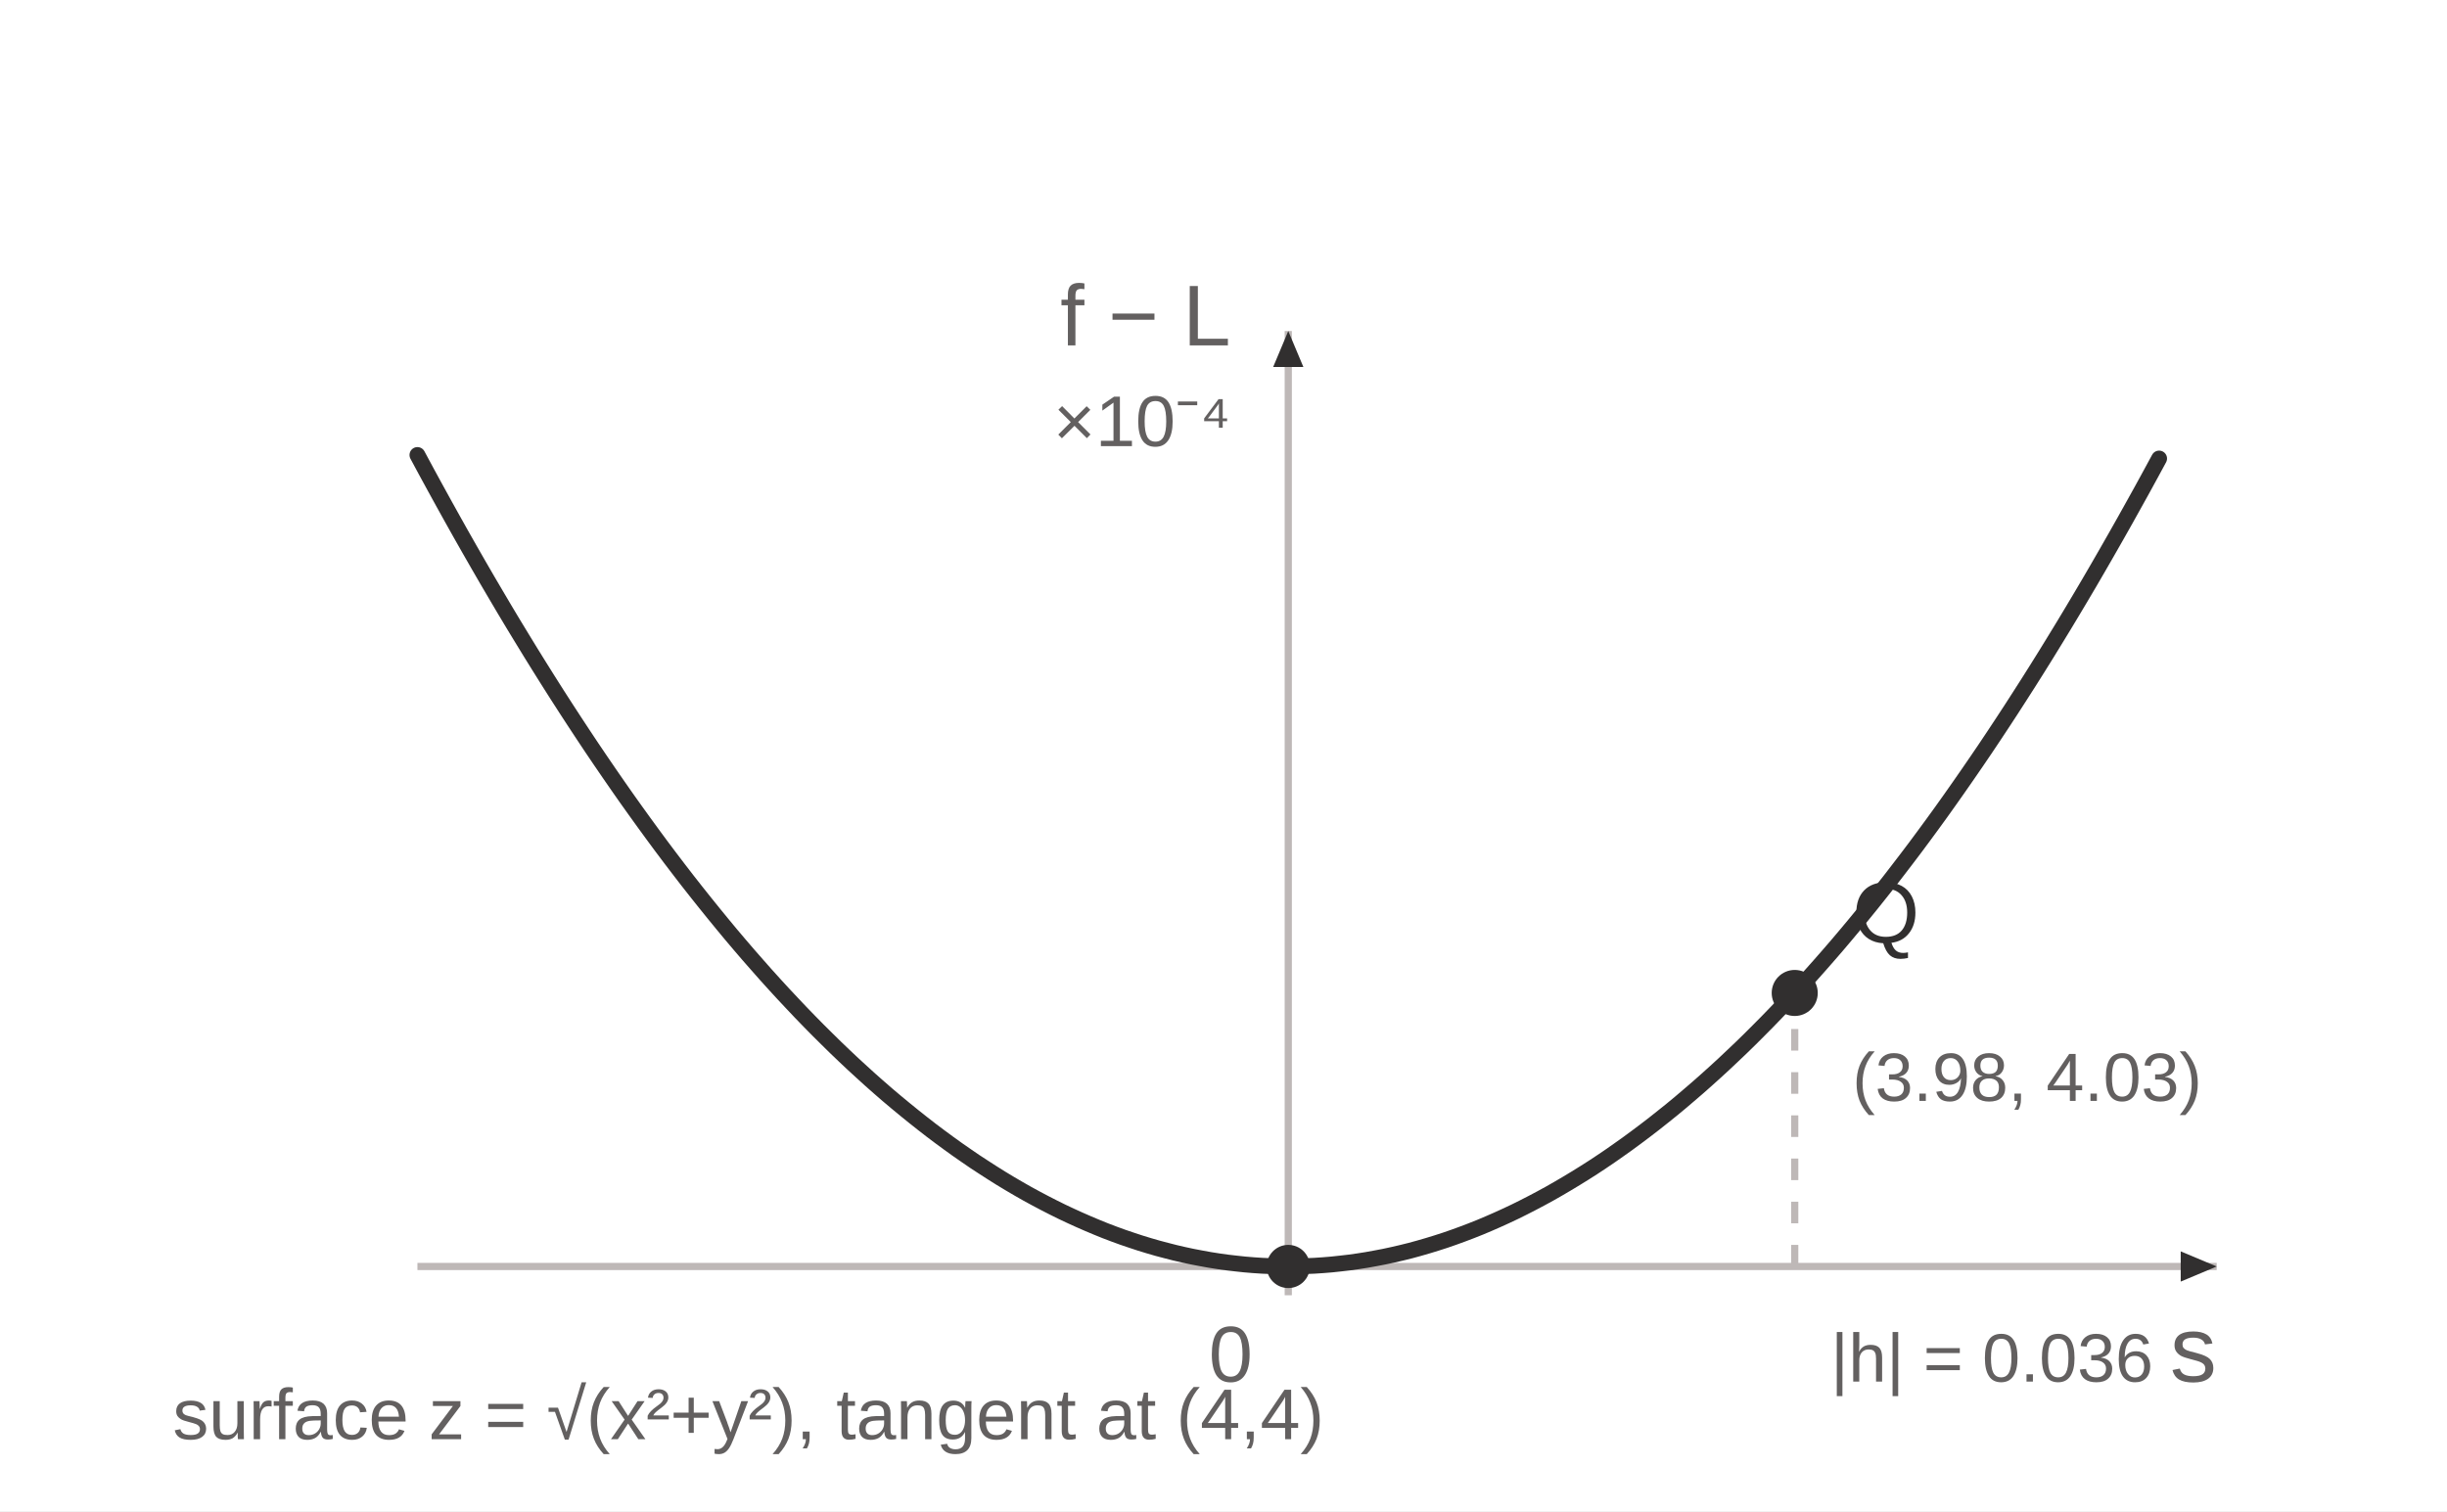
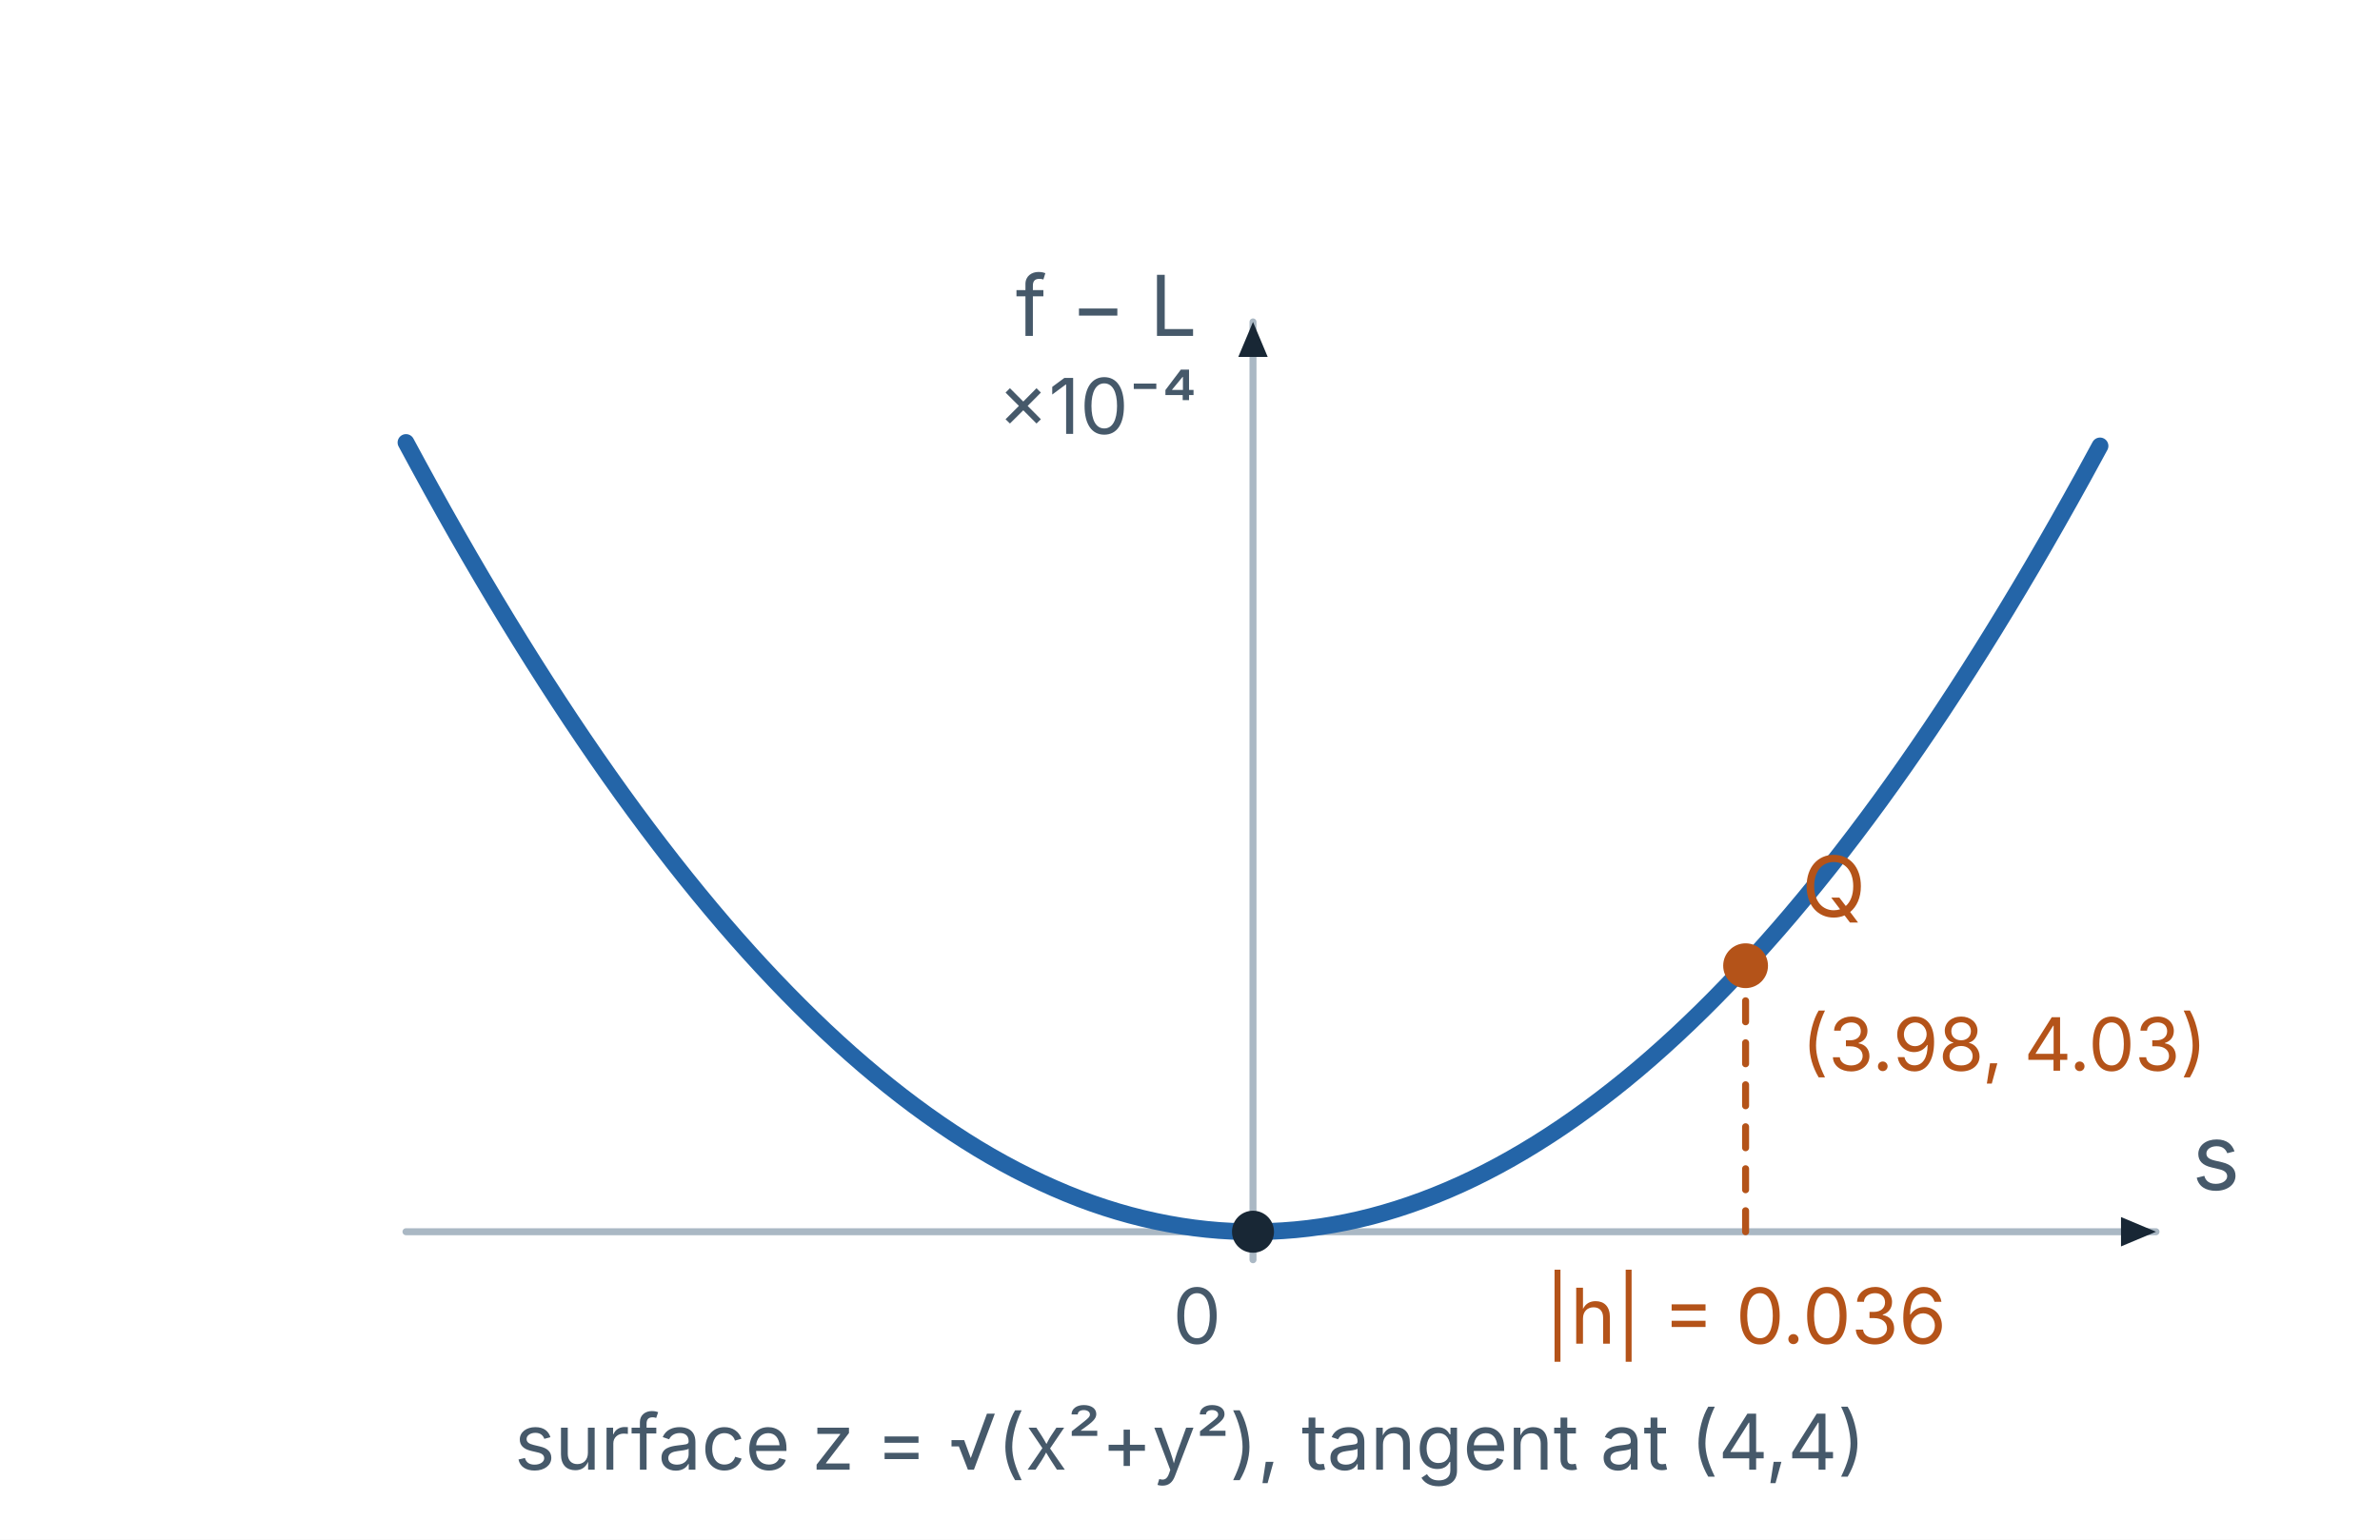
- <svg xmlns="http://www.w3.org/2000/svg" width="340" height="210" viewBox="0 0 340 210" role="img" aria-labelledby="fig-title fig-desc" font-family="Geist, Arial, sans-serif">
-   <rect width="340" height="210" fill="#FFFFFF" />
-   <line x1="58" y1="176" x2="308" y2="176" stroke="#BEB8B7" stroke-width="1" />
-   <line x1="179" y1="180" x2="179" y2="46" stroke="#BEB8B7" stroke-width="1" />
-   <path d="M 308 176 L 303 178.1 L 303 173.9 Z" fill="#312F2F" stroke="none" />
-   <path d="M 179 46 L 181.1 51 L 176.9 51 Z" fill="#312F2F" stroke="none" />
-   <path d="M 58 63.23 L 59.21 65.48 L 60.42 67.7 L 61.63 69.9 L 62.84 72.08 L 64.05 74.24 L 65.26 76.37 L 66.47 78.48 L 67.68 80.57 L 68.89 82.63 L 70.1 84.68 L 71.31 86.7 L 72.52 88.69 L 73.73 90.67 L 74.94 92.62 L 76.15 94.55 L 77.36 96.46 L 78.57 98.34 L 79.78 100.2 L 80.99 102.04 L 82.2 103.86 L 83.41 105.65 L 84.62 107.42 L 85.83 109.17 L 87.04 110.9 L 88.25 112.6 L 89.46 114.28 L 90.67 115.94 L 91.88 117.58 L 93.09 119.19 L 94.3 120.78 L 95.51 122.35 L 96.72 123.89 L 97.93 125.41 L 99.14 126.91 L 100.35 128.39 L 101.56 129.85 L 102.77 131.28 L 103.98 132.69 L 105.19 134.07 L 106.4 135.44 L 107.61 136.78 L 108.82 138.1 L 110.03 139.39 L 111.24 140.67 L 112.45 141.92 L 113.66 143.15 L 114.87 144.35 L 116.08 145.54 L 117.29 146.7 L 118.5 147.84 L 119.71 148.95 L 120.92 150.05 L 122.13 151.12 L 123.34 152.17 L 124.55 153.19 L 125.76 154.19 L 126.97 155.17 L 128.18 156.13 L 129.39 157.07 L 130.6 157.98 L 131.81 158.87 L 133.02 159.74 L 134.23 160.58 L 135.44 161.41 L 136.65 162.2 L 137.86 162.98 L 139.07 163.74 L 140.28 164.47 L 141.49 165.18 L 142.7 165.87 L 143.91 166.53 L 145.12 167.17 L 146.33 167.79 L 147.54 168.39 L 148.75 168.96 L 149.96 169.51 L 151.17 170.04 L 152.38 170.55 L 153.59 171.04 L 154.8 171.5 L 156.01 171.94 L 157.22 172.35 L 158.43 172.75 L 159.64 173.12 L 160.85 173.47 L 162.06 173.79 L 163.27 174.1 L 164.48 174.38 L 165.69 174.64 L 166.9 174.87 L 168.11 175.09 L 169.32 175.28 L 170.53 175.45 L 171.74 175.59 L 172.95 175.72 L 174.16 175.82 L 175.37 175.9 L 176.58 175.95 L 177.79 175.99 L 179 176 L 180.21 175.99 L 181.42 175.95 L 182.63 175.9 L 183.84 175.82 L 185.05 175.72 L 186.26 175.59 L 187.47 175.45 L 188.68 175.28 L 189.89 175.09 L 191.1 174.87 L 192.31 174.64 L 193.52 174.38 L 194.73 174.1 L 195.94 173.8 L 197.15 173.47 L 198.36 173.12 L 199.57 172.75 L 200.78 172.36 L 201.99 171.94 L 203.2 171.5 L 204.41 171.04 L 205.62 170.56 L 206.83 170.05 L 208.04 169.52 L 209.25 168.97 L 210.46 168.4 L 211.67 167.8 L 212.88 167.18 L 214.09 166.54 L 215.3 165.88 L 216.51 165.19 L 217.72 164.48 L 218.93 163.75 L 220.14 163 L 221.35 162.23 L 222.56 161.43 L 223.77 160.61 L 224.98 159.76 L 226.19 158.9 L 227.4 158.01 L 228.61 157.1 L 229.82 156.17 L 231.03 155.21 L 232.24 154.24 L 233.45 153.24 L 234.66 152.21 L 235.87 151.17 L 237.08 150.1 L 238.29 149.01 L 239.5 147.9 L 240.71 146.76 L 241.92 145.61 L 243.13 144.43 L 244.34 143.22 L 245.55 142 L 246.76 140.75 L 247.97 139.48 L 249.18 138.19 L 250.39 136.88 L 251.6 135.54 L 252.81 134.18 L 254.02 132.8 L 255.23 131.4 L 256.44 129.97 L 257.65 128.52 L 258.86 127.05 L 260.07 125.56 L 261.28 124.04 L 262.49 122.51 L 263.7 120.94 L 264.91 119.36 L 266.12 117.76 L 267.33 116.13 L 268.54 114.48 L 269.75 112.81 L 270.96 111.11 L 272.17 109.39 L 273.38 107.65 L 274.59 105.89 L 275.8 104.11 L 277.01 102.3 L 278.22 100.47 L 279.43 98.62 L 280.64 96.74 L 281.85 94.85 L 283.06 92.93 L 284.27 90.99 L 285.48 89.02 L 286.69 87.04 L 287.9 85.03 L 289.11 83 L 290.32 80.95 L 291.53 78.87 L 292.74 76.77 L 293.95 74.65 L 295.16 72.51 L 296.37 70.34 L 297.58 68.16 L 298.79 65.95 L 300 63.72" fill="none" stroke="#312F2F" stroke-width="2.2" stroke-linecap="round" />
-   <line x1="249.37" y1="176" x2="249.37" y2="137.99" stroke="#BEB8B7" stroke-width="1" stroke-dasharray="3 3" />
-   <circle cx="249.37" cy="137.99" r="3.2" fill="#312F2F" />
-   <circle cx="179" cy="176" r="3" fill="#312F2F" />
-   <text x="171" y="192" font-size="11" fill="#636060" text-anchor="middle">0</text>
-   <text x="171" y="48" font-size="12" fill="#636060" text-anchor="end">f − L</text>
-   <text x="171" y="62" font-size="10" fill="#636060" text-anchor="end">×10⁻⁴</text>
-   <text x="308" y="192" font-size="13" fill="#636060" text-anchor="end">s</text>
-   <text x="257.37" y="130.99" font-size="12" fill="#312F2F">Q</text>
-   <text x="257.37" y="152.99" font-size="9.5" fill="#636060">(3.98, 4.03)</text>
-   <text x="254.37" y="192" font-size="9.5" fill="#636060">|h| = 0.036</text>
-   <text x="24" y="200" font-size="10" fill="#636060">surface z = √(x²+y²), tangent at (4,4)</text>
+ <svg xmlns="http://www.w3.org/2000/svg" width="680" height="440" viewBox="0 0 340 220" role="img" aria-labelledby="fig-title fig-desc" font-family="Geist, Inter, Arial, sans-serif" stroke-linejoin="round" stroke-linecap="round" shape-rendering="geometricPrecision" text-rendering="optimizeLegibility">
+   <rect width="340" height="220" fill="#FFFFFF" />
+   <line x1="58" y1="176" x2="308" y2="176" stroke="#AAB8C4" stroke-width="1" />
+   <line x1="179" y1="180" x2="179" y2="46" stroke="#AAB8C4" stroke-width="1" />
+   <path d="M 308 176 L 303 178.1 L 303 173.9 Z" fill="#182735" stroke="none" />
+   <path d="M 179 46 L 181.1 51 L 176.9 51 Z" fill="#182735" stroke="none" />
+   <path d="M 58 63.23 C 60.42 67.73 62.84 72.13 65.26 76.37 C 67.68 80.61 70.1 84.72 72.52 88.69 C 74.94 92.66 77.36 96.5 79.78 100.2 C 82.2 103.9 84.62 107.47 87.04 110.9 C 89.46 114.33 91.88 117.62 94.3 120.78 C 96.72 123.94 99.14 126.96 101.56 129.85 C 103.98 132.74 106.4 135.49 108.82 138.1 C 111.24 140.71 113.66 143.19 116.08 145.54 C 118.5 147.89 120.92 150.1 123.34 152.17 C 125.76 154.24 128.18 156.18 130.6 157.98 C 133.02 159.78 135.44 161.44 137.86 162.98 C 140.28 164.52 142.7 165.91 145.12 167.17 C 147.54 168.43 149.96 169.55 152.38 170.55 C 154.8 171.55 157.22 172.4 159.64 173.12 C 162.06 173.84 164.48 174.42 166.9 174.87 C 169.32 175.32 171.74 175.64 174.16 175.82 C 176.58 176 179 176.04 181.42 175.95 C 183.84 175.86 186.26 175.64 188.68 175.28 C 191.1 174.92 193.52 174.43 195.94 173.8 C 198.36 173.17 200.78 172.4 203.2 171.5 C 205.62 170.6 208.04 169.57 210.46 168.4 C 212.88 167.23 215.3 165.92 217.72 164.48 C 220.14 163.04 222.56 161.47 224.98 159.76 C 227.4 158.05 229.82 156.21 232.24 154.24 C 234.66 152.27 237.08 150.15 239.5 147.9 C 241.92 145.65 244.34 143.27 246.76 140.75 C 249.18 138.23 251.6 135.58 254.02 132.8 C 256.44 130.02 258.86 127.09 261.28 124.04 C 263.7 120.99 266.12 117.8 268.54 114.48 C 270.96 111.16 273.38 107.7 275.8 104.11 C 278.22 100.52 280.64 96.79 283.06 92.93 C 285.48 89.07 287.9 85.08 290.32 80.95 C 292.74 76.82 295.16 72.55 297.58 68.16 C 298.387 66.697 299.193 65.207 300 63.72" fill="none" stroke="#2465A8" stroke-width="2.4" stroke-linecap="round" />
+   <line x1="249.37" y1="176" x2="249.37" y2="137.99" stroke="#B45319" stroke-width="1" stroke-dasharray="3 3" />
+   <circle cx="249.37" cy="137.99" r="3.2" fill="#B45319" />
+   <circle cx="179" cy="176" r="3" fill="#182735" />
+   <text x="171" y="192" font-size="11" fill="#46596A" text-anchor="middle">0</text>
+   <text x="171" y="48" font-size="12" fill="#46596A" text-anchor="end">f − L</text>
+   <text x="171" y="62" font-size="11" fill="#46596A" text-anchor="end">×10⁻⁴</text>
+   <text x="320" y="170" font-size="13" fill="#46596A" text-anchor="end">s</text>
+   <text x="257.37" y="130.99" font-size="12" fill="#B45319">Q</text>
+   <text x="257.37" y="152.99" font-size="10.5" fill="#B45319">(3.98, 4.03)</text>
+   <text x="249.37" y="192" font-size="11" fill="#B45319" text-anchor="middle">|h| = 0.036</text>
+   <text x="170" y="210" font-size="11" fill="#46596A" text-anchor="middle">surface z = √(x²+y²), tangent at (4,4)</text>
</svg>
